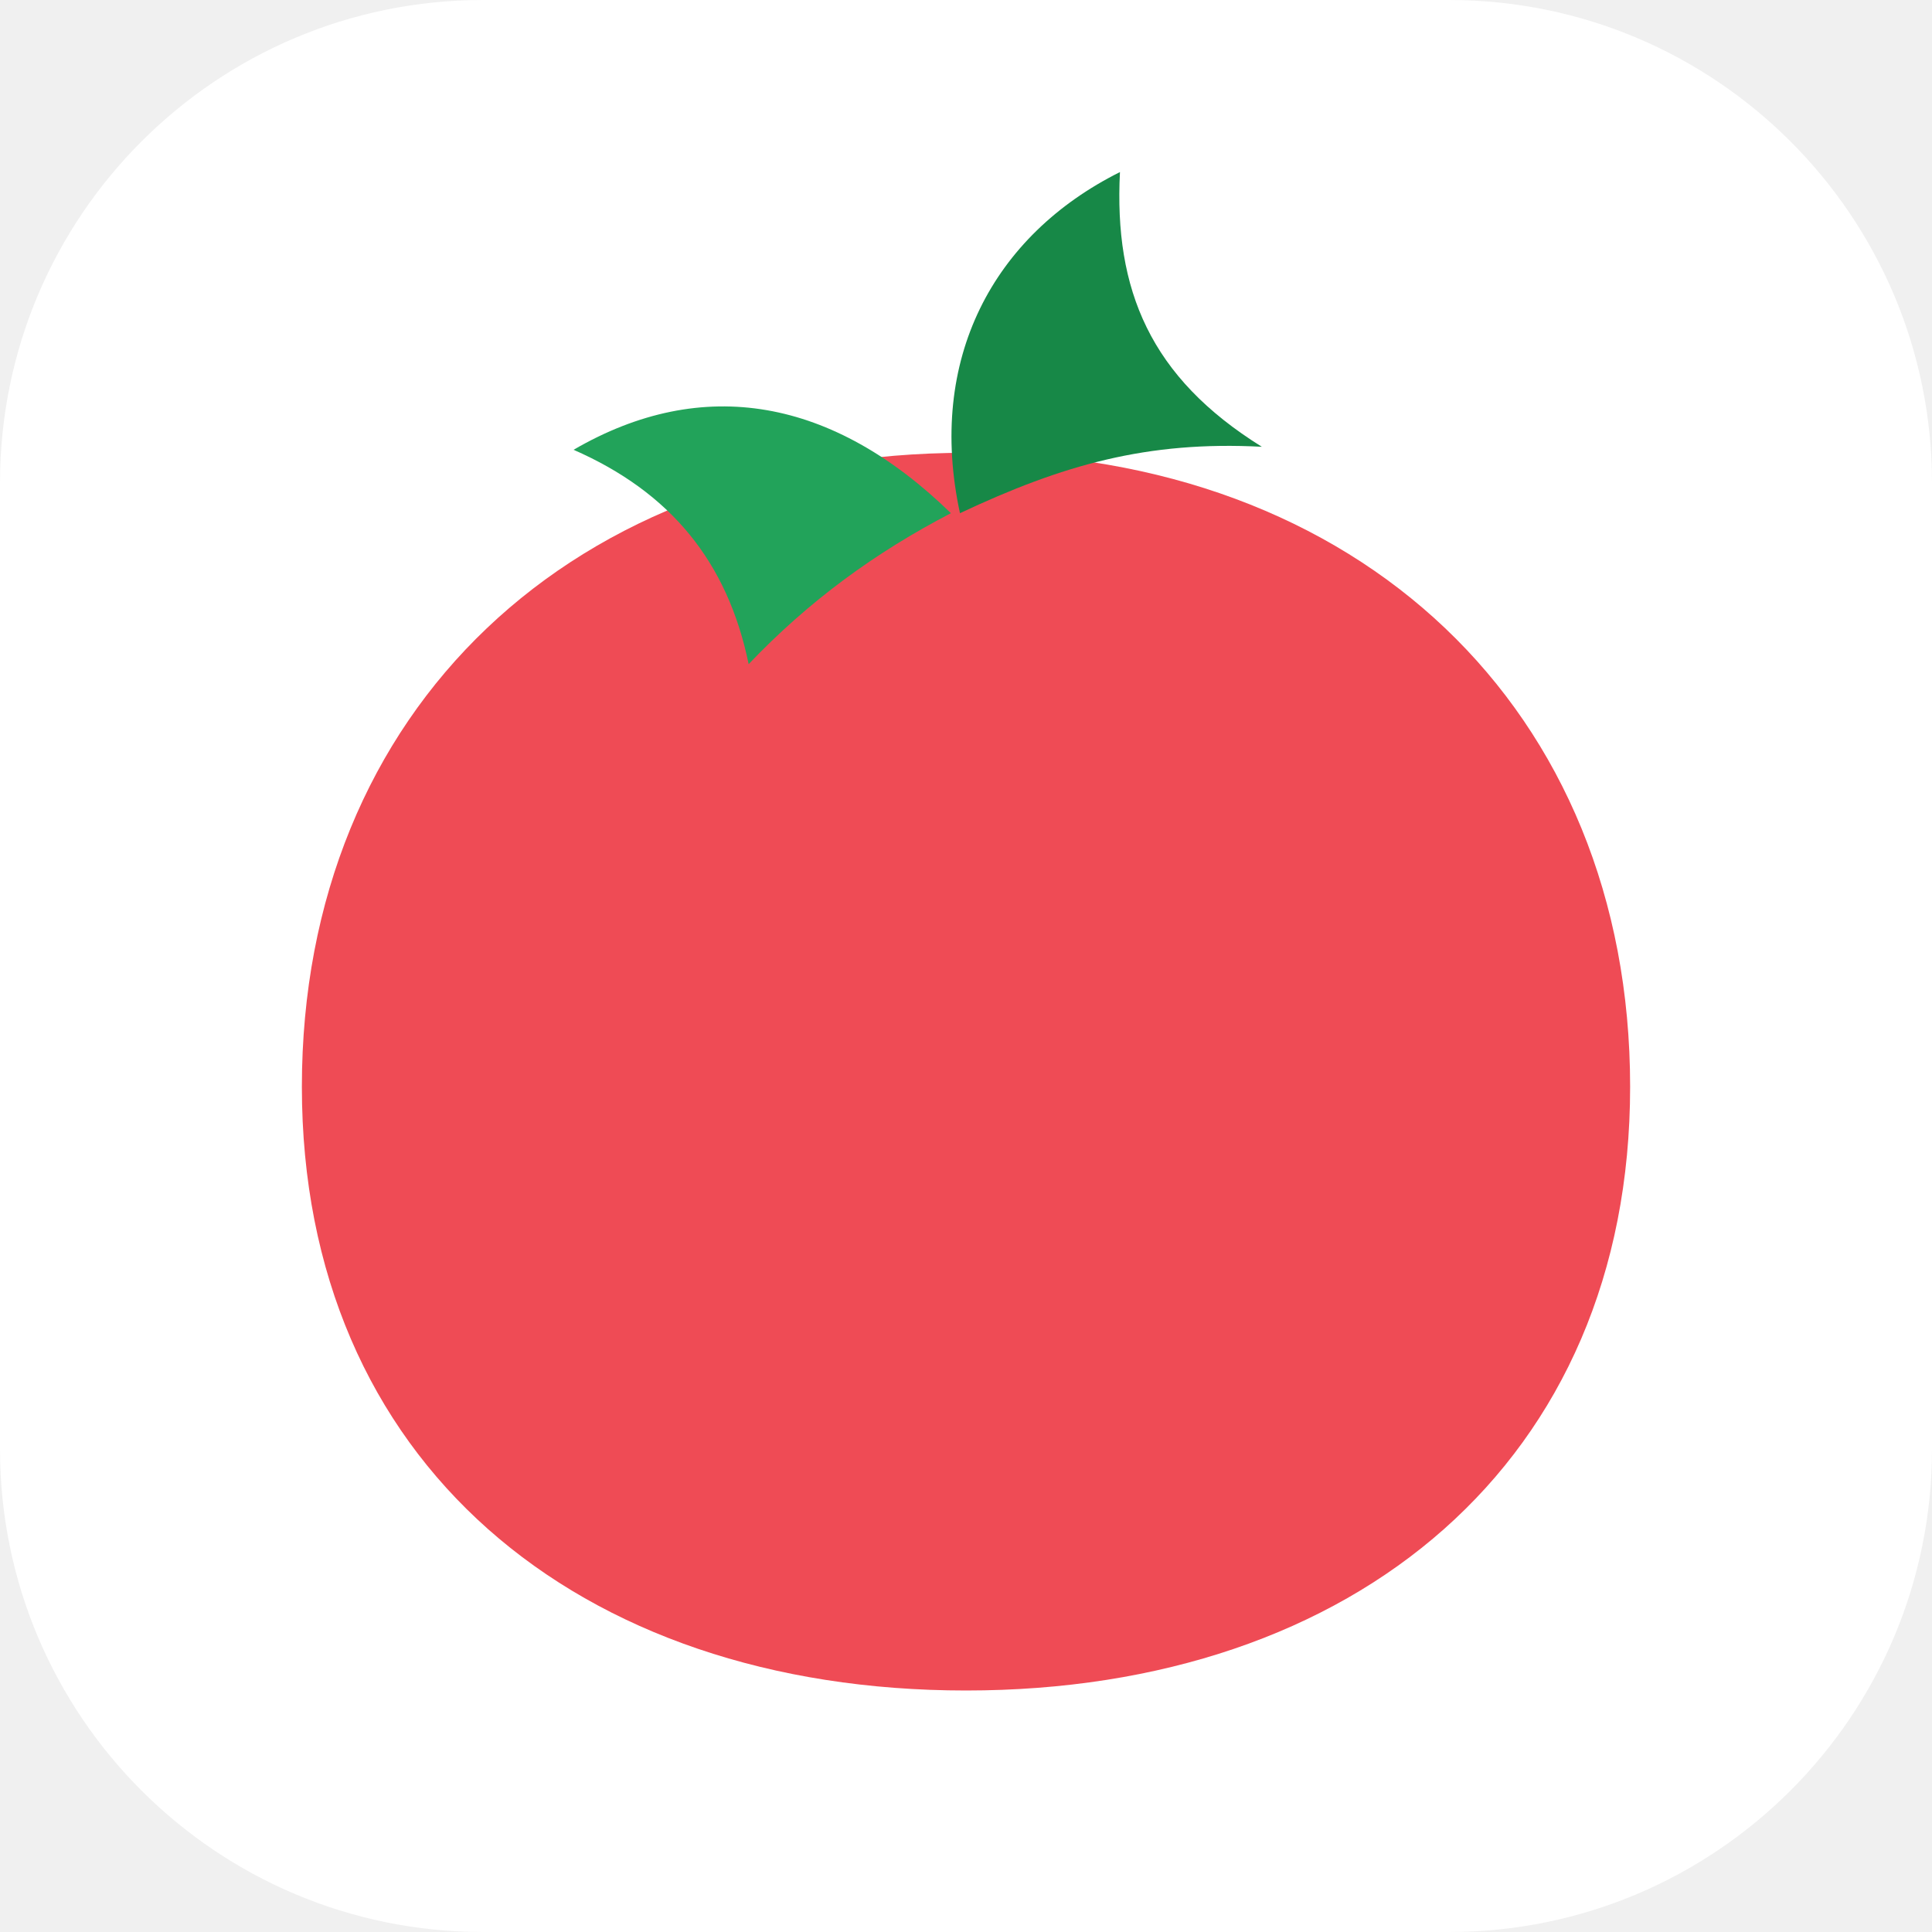
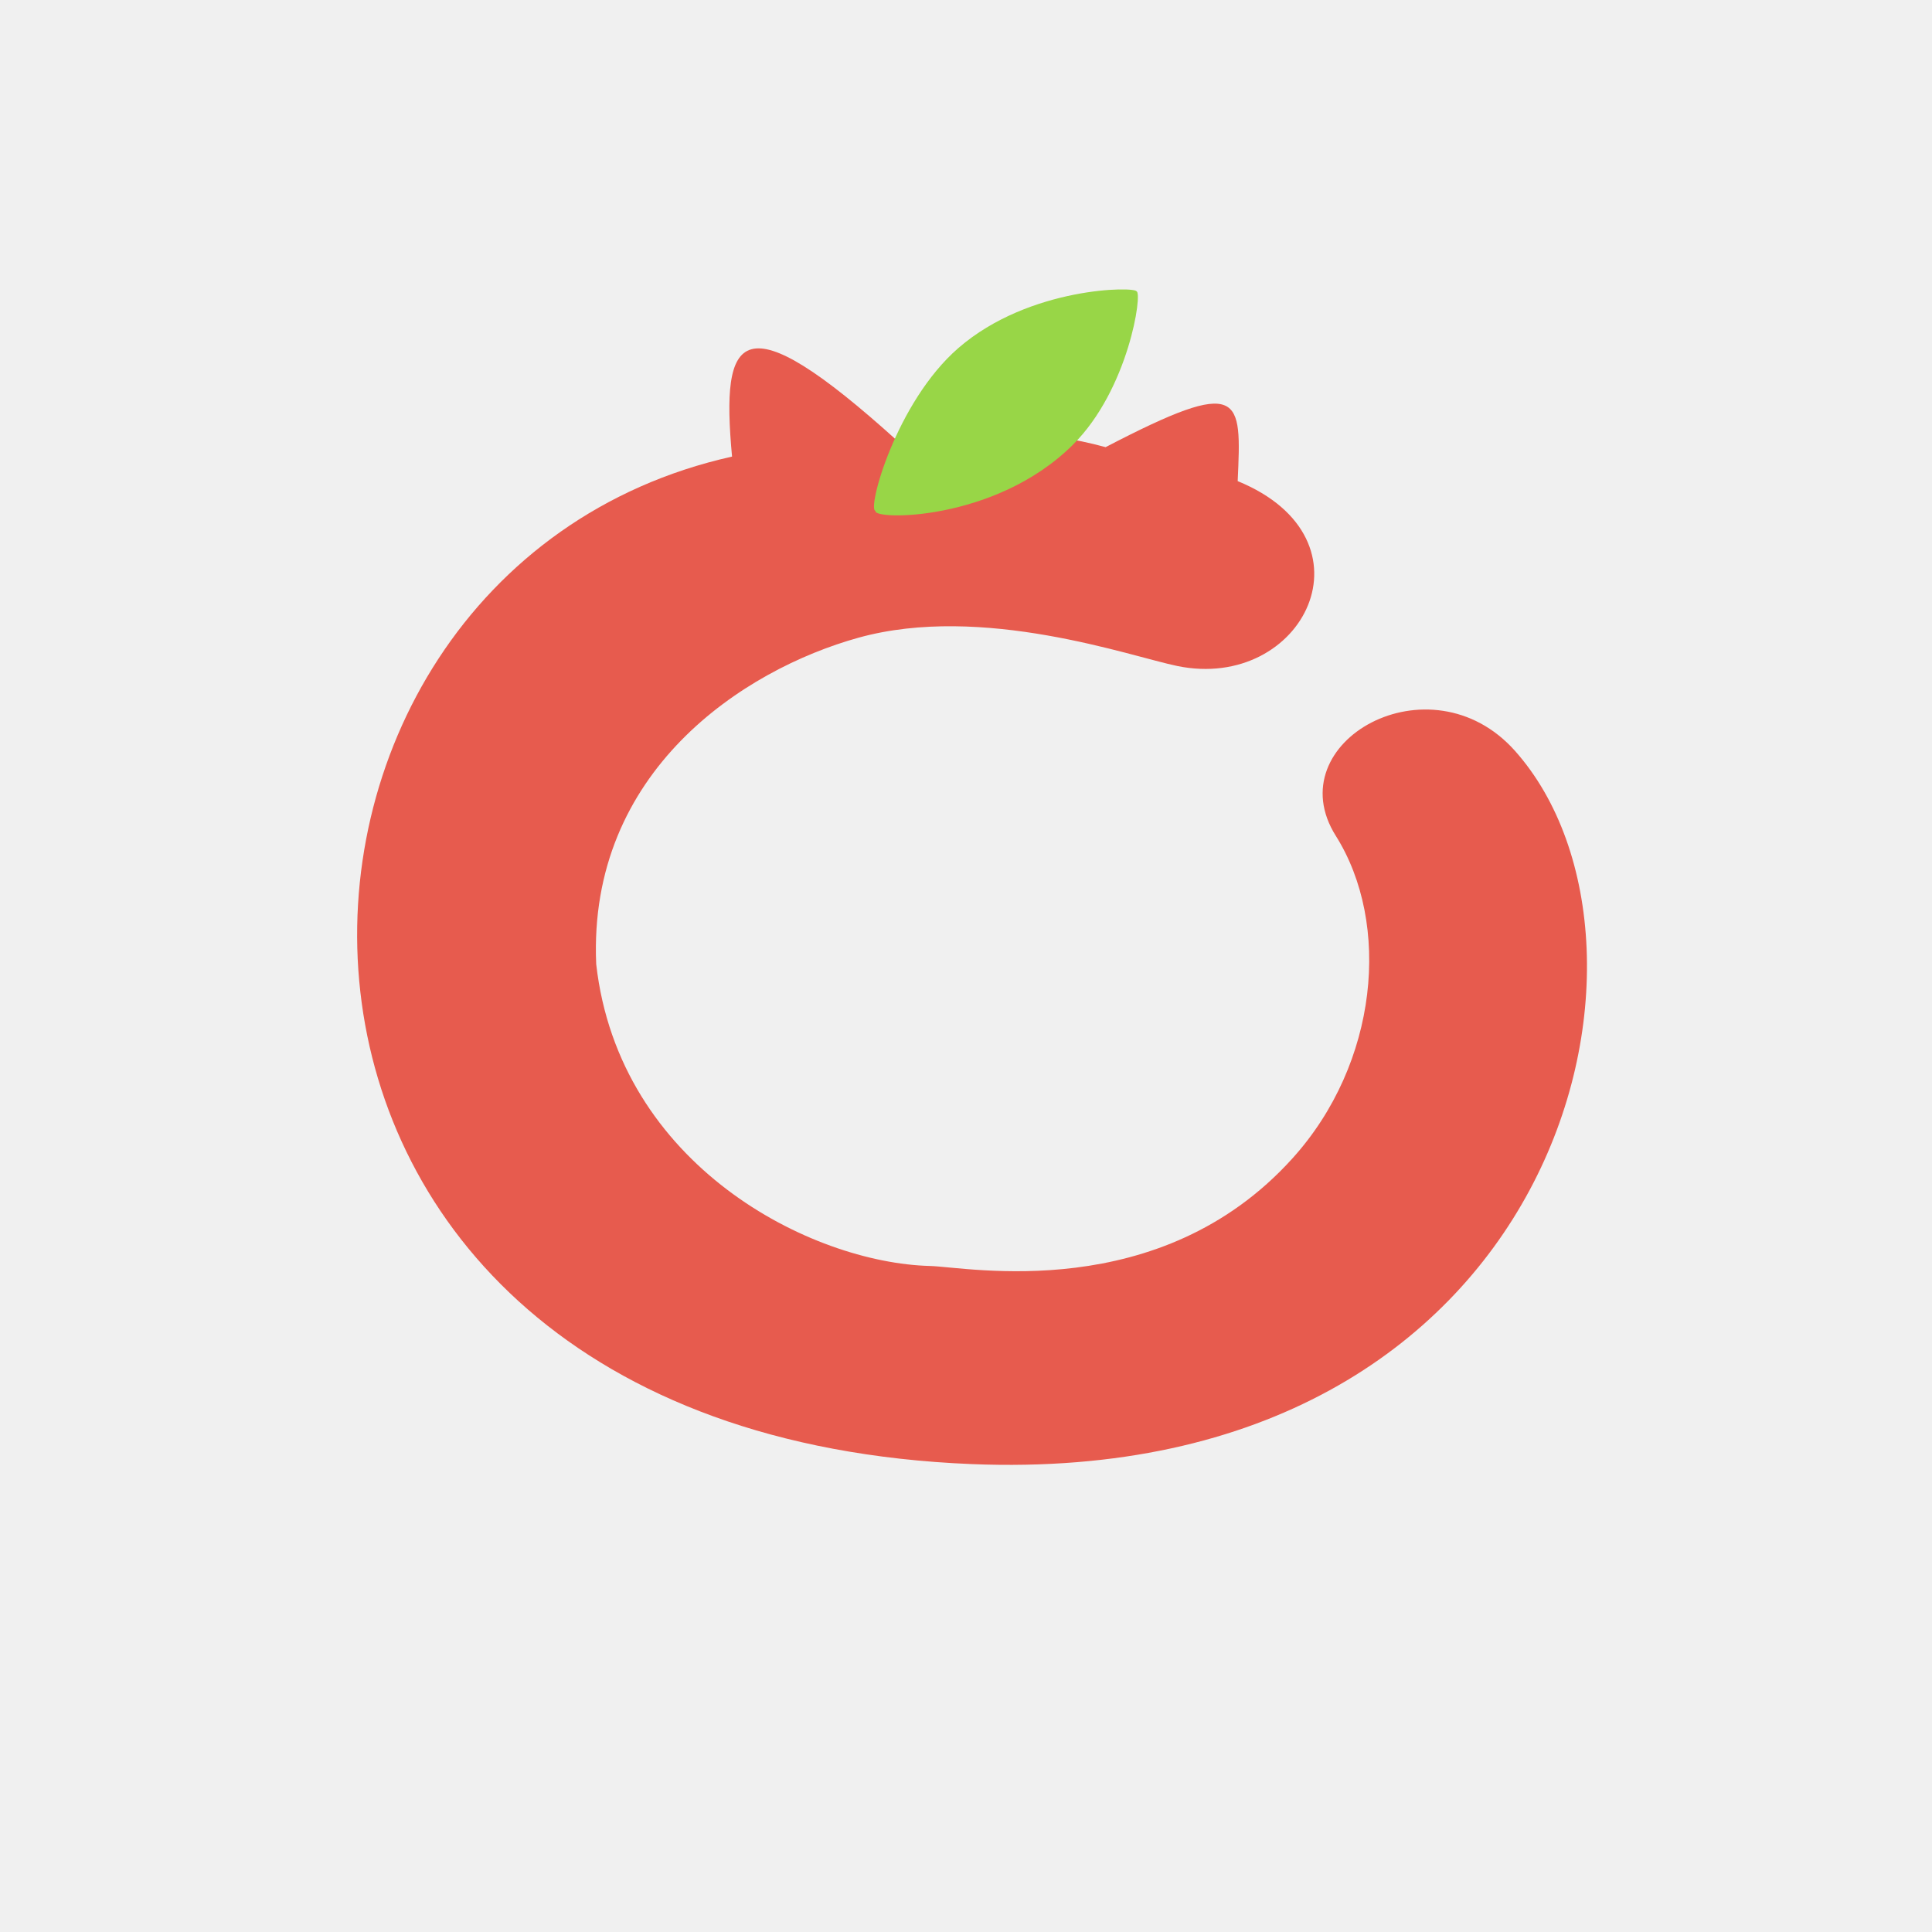
- <svg xmlns="http://www.w3.org/2000/svg" viewBox="0 0 64 64">
-   <rect width="64" height="64" rx="16" fill="#fff" />
-   <path d="M32 15c-13 0-22 8.5-22 21 0 12.4 9.1 20 22 20s22-7.6 22-20c0-12.5-9-21-22-21Z" fill="#ef4b55" />
-   <path d="M31.8 17c-1.1-5.1 1.1-9.2 5.3-11.3-.2 3.9 1 6.8 4.7 9.1-3.8-.2-6.6.6-10 2.2Z" fill="#178847" />
-   <path d="M31.5 17c-3.9-3.8-8.2-4.6-12.5-2.1 3.2 1.4 5.1 3.7 5.8 7.1 2-2.1 4.2-3.7 6.7-5Z" fill="#22a35a" />
+ <svg xmlns="http://www.w3.org/2000/svg" viewBox="0 0 1024 1024">
+   <defs>
+     <style>
+       .cls-1 { fill: #98d647; }
+       .cls-2 { fill: #e75b4e; }
+     </style>
+   </defs>
+   <path class="cls-2" d="M388,242c-276.32,61.66-291.37,517,127,534,312.1,12.68,380.56-274,288-378-44.94-50.49-126.27-4.66-95,45,29.33,46.59,22.62,120.51-23,171-70.39,77.9-172.17,57.51-192,57-63.33-1.64-164.91-53.13-177-160-4.44-102.24,77.99-156.07,139-173,65.76-18.25,144.32,9.94,169,15,66.89,13.71,107.22-67.13,32-98,2-45,3-56-70-18-33-9-66-10-110-3-84-76-94-57-88,8Z" />
+   <path class="cls-1" d="M602.41,154.45c-.49-2.66-56.75-2.64-94.4,29.97-33.27,28.82-48.64,86.04-43.96,86.34-1.94,4.92,63.26,6.07,104.57-34.99,29.64-29.46,36.97-80.55,33.8-81.32Z" />
</svg>
